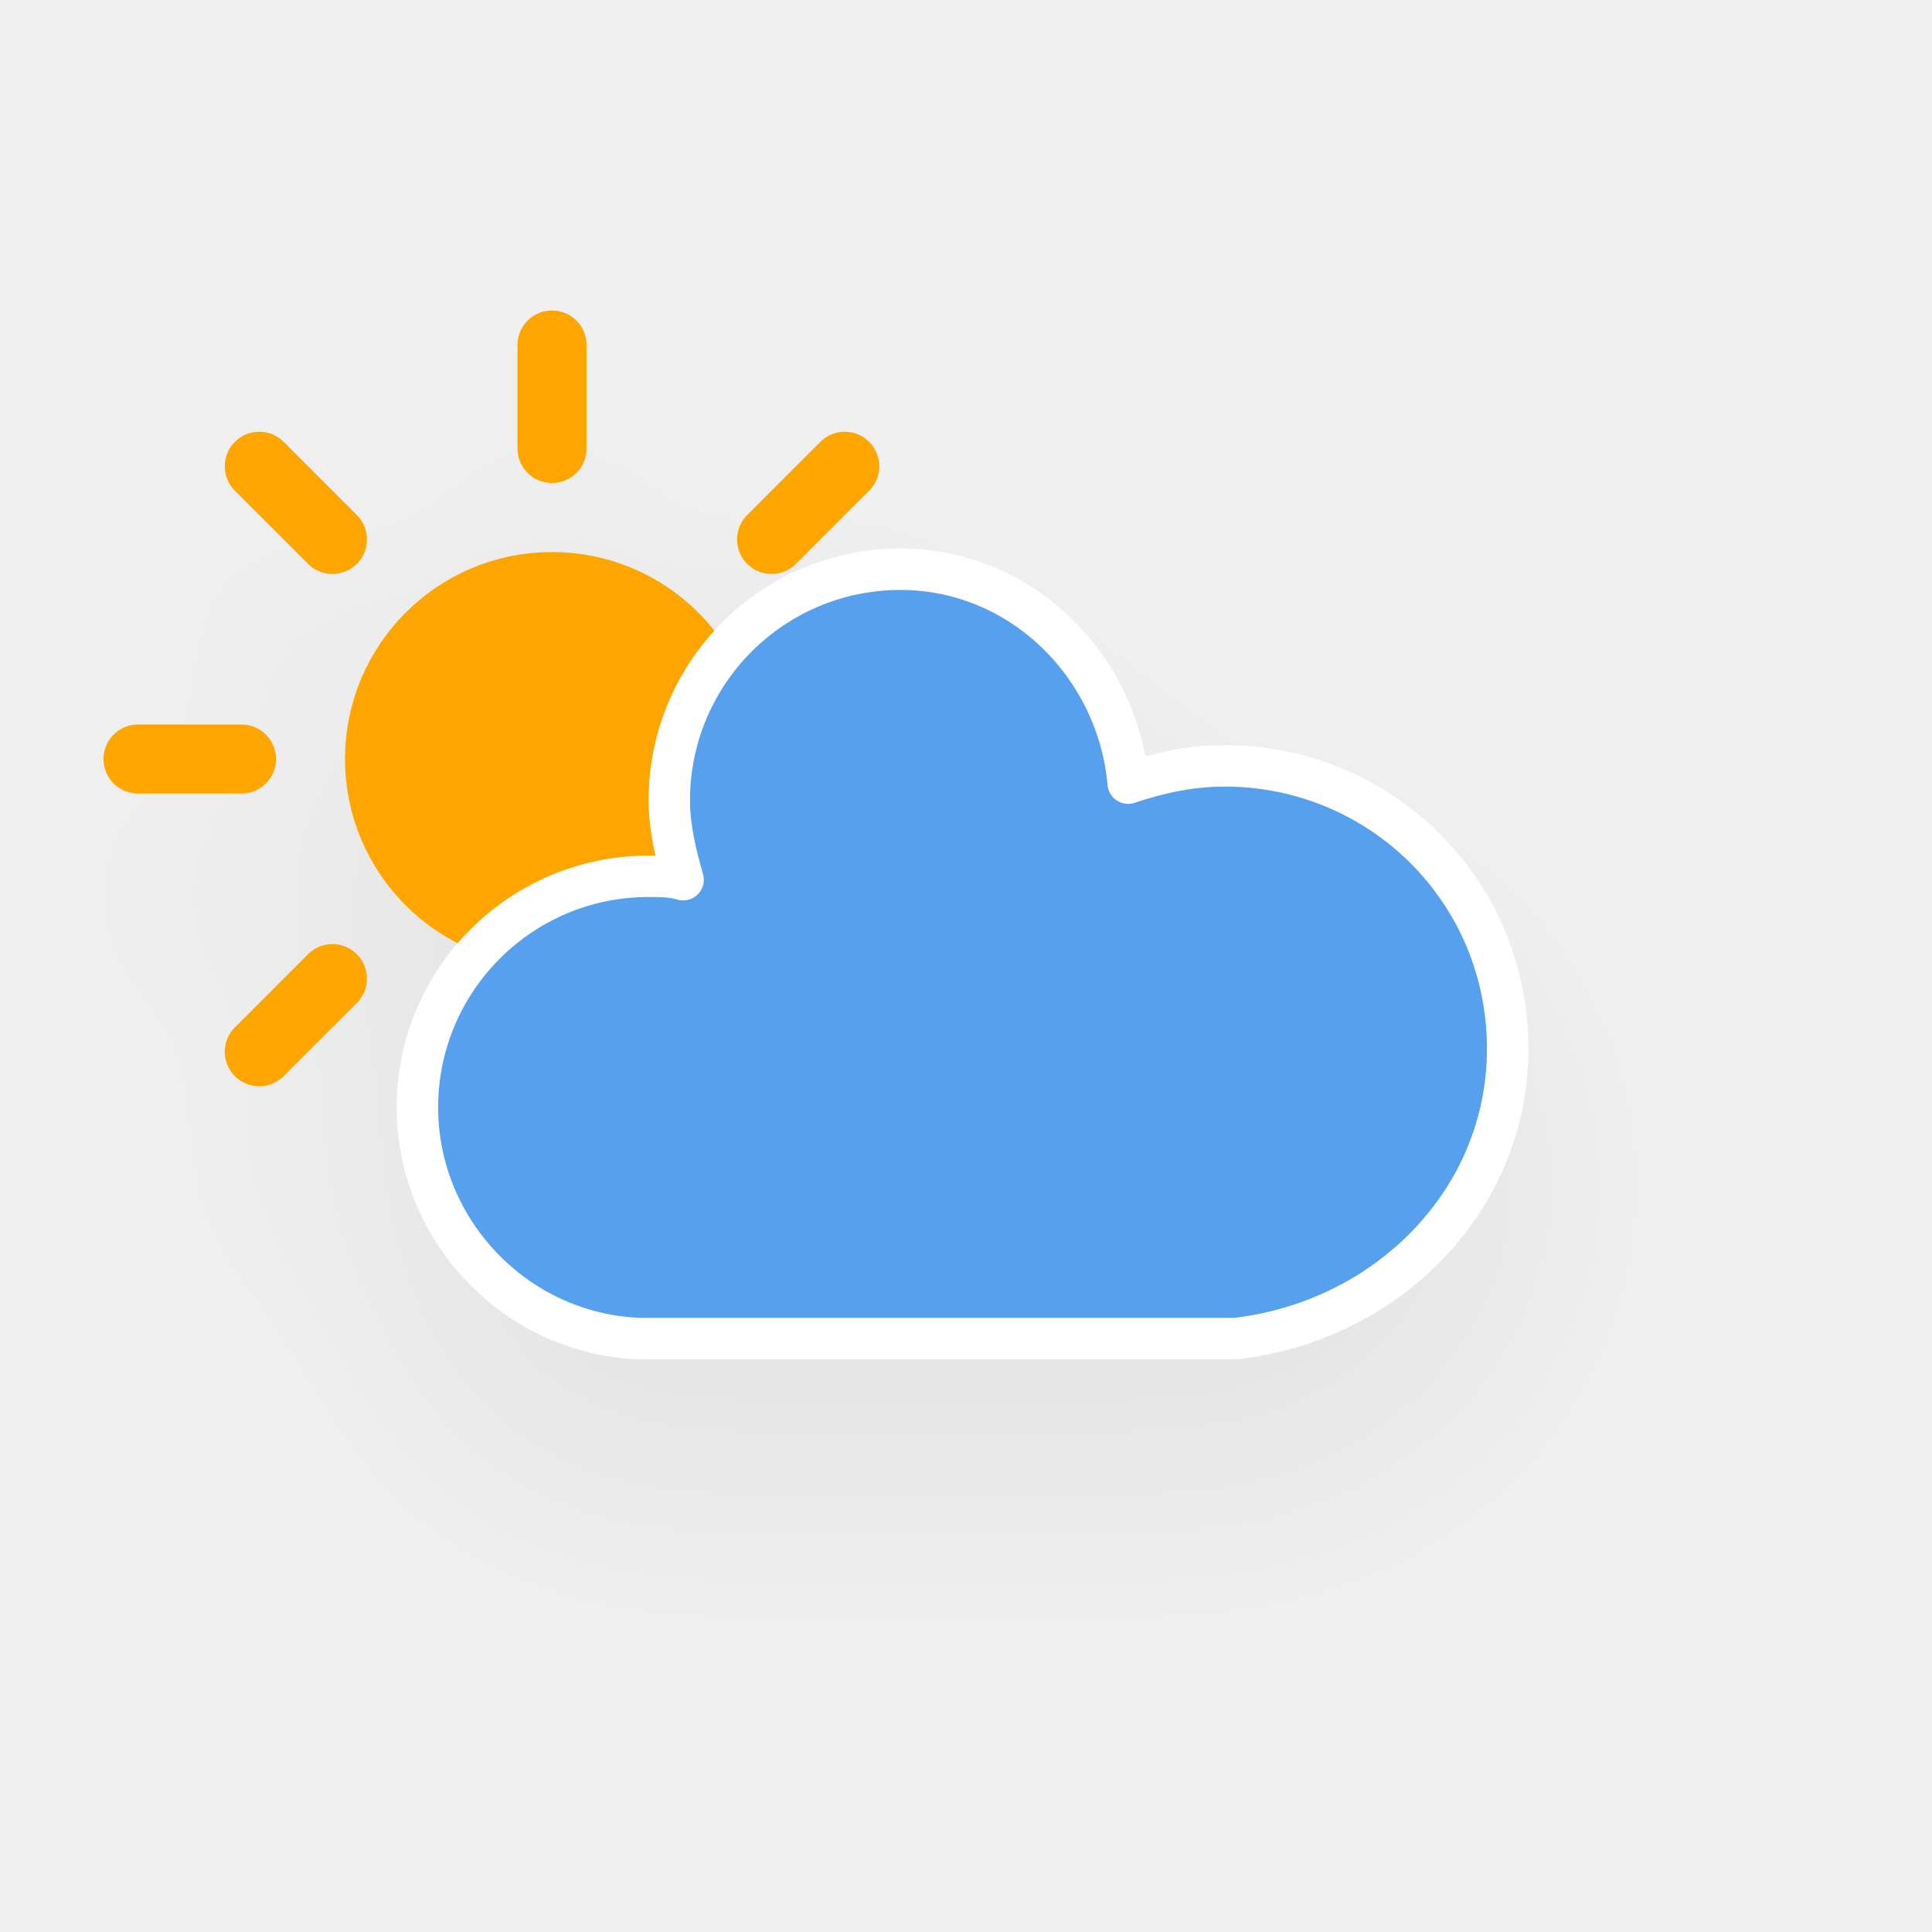
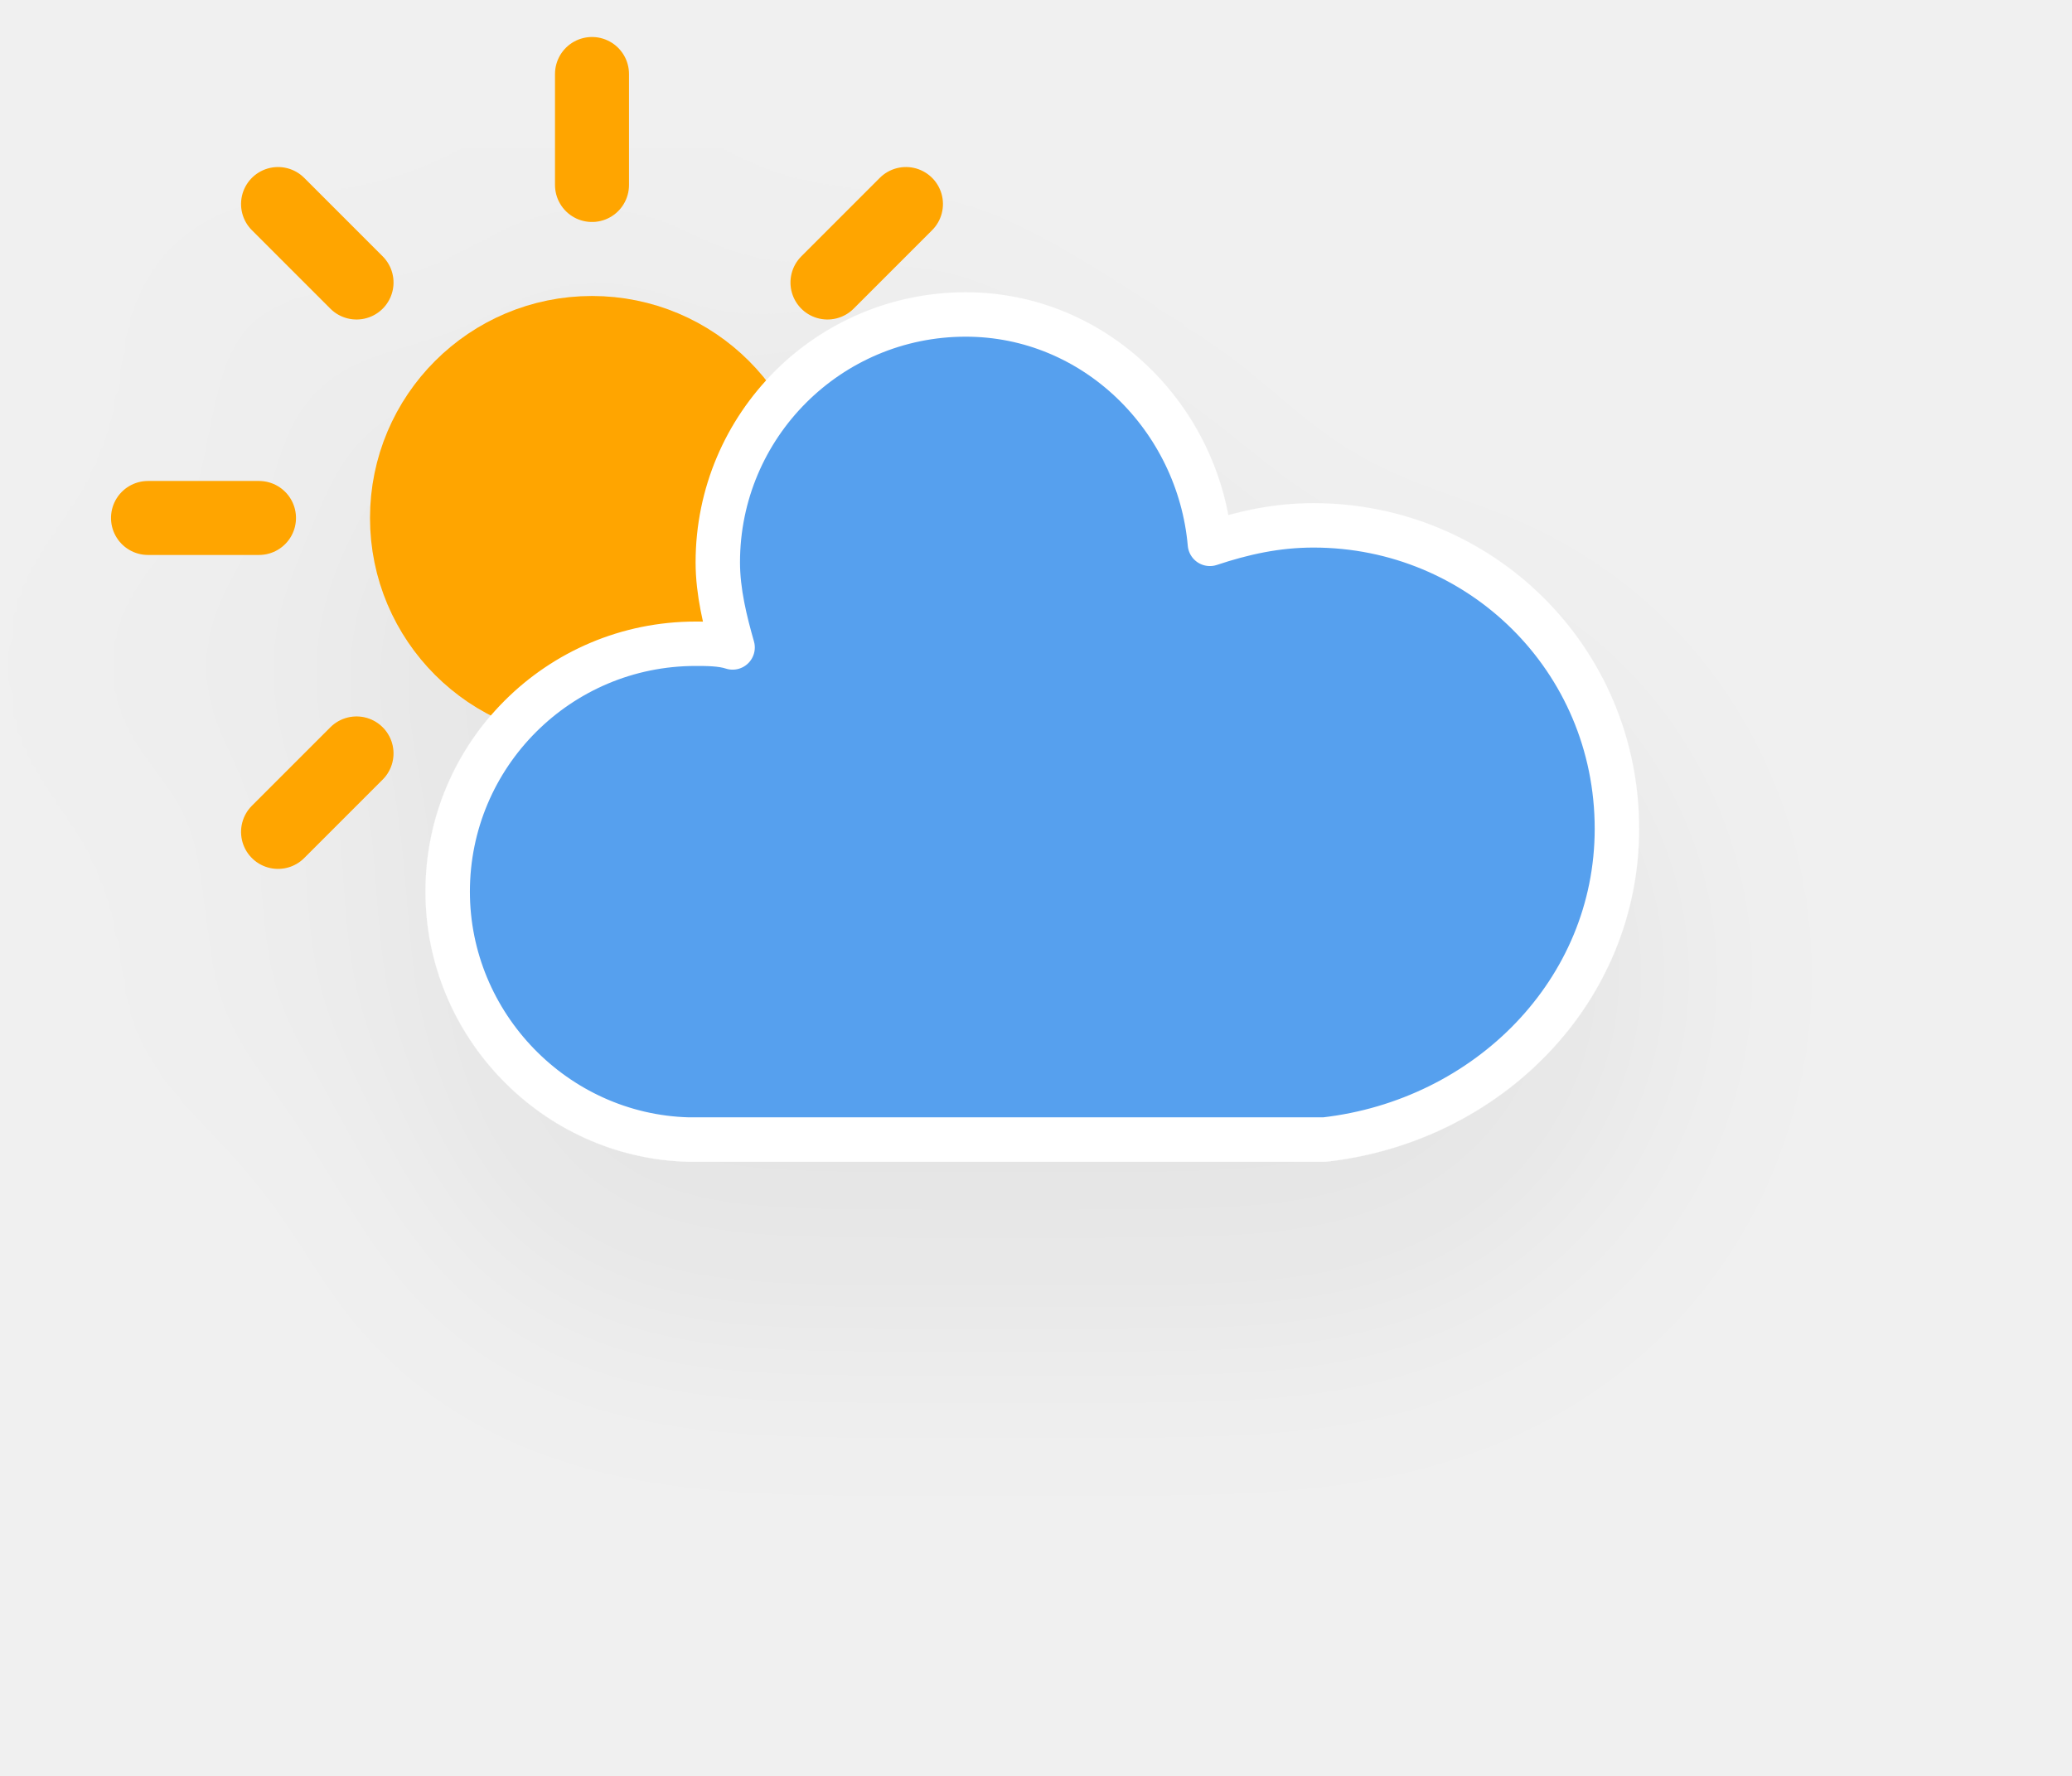
- <svg xmlns="http://www.w3.org/2000/svg" width="56" height="56" version="1.1">
+ <svg xmlns="http://www.w3.org/2000/svg" width="56" height="48" version="1.1">
  <defs>
    <filter id="blur" x="-.207" y="-.285" width="1.403" height="1.694">
      <feGaussianBlur in="SourceAlpha" stdDeviation="3" />
      <feOffset dx="0" dy="4" result="offsetblur" />
      <feComponentTransfer>
        <feFuncA slope="0.05" type="linear" />
      </feComponentTransfer>
      <feMerge>
        <feMergeNode />
        <feMergeNode in="SourceGraphic" />
      </feMerge>
    </filter>
  </defs>
-   <g transform="translate(-4 -4)" filter="url(#blur)">
+   <g transform="translate(-4,-12)" filter="url(#blur)">
    <g transform="translate(20,10)">
      <g transform="translate(0,16)">
        <g class="am-weather-sun">
          <line transform="translate(0,9)" y2="3" fill="none" stroke="#ffa500" stroke-linecap="round" stroke-width="2" />
          <g transform="rotate(45)">
            <line transform="translate(0,9)" y2="3" fill="none" stroke="#ffa500" stroke-linecap="round" stroke-width="2" />
          </g>
          <g transform="rotate(90)">
            <line transform="translate(0,9)" y2="3" fill="none" stroke="#ffa500" stroke-linecap="round" stroke-width="2" />
          </g>
          <g transform="rotate(135)">
            <line transform="translate(0,9)" y2="3" fill="none" stroke="#ffa500" stroke-linecap="round" stroke-width="2" />
          </g>
          <g transform="scale(-1)">
            <line transform="translate(0,9)" y2="3" fill="none" stroke="#ffa500" stroke-linecap="round" stroke-width="2" />
          </g>
          <g transform="rotate(225)">
            <line transform="translate(0,9)" y2="3" fill="none" stroke="#ffa500" stroke-linecap="round" stroke-width="2" />
          </g>
          <g transform="rotate(-90)">
            <line transform="translate(0,9)" y2="3" fill="none" stroke="#ffa500" stroke-linecap="round" stroke-width="2" />
          </g>
          <g transform="rotate(-45)">
            <line transform="translate(0,9)" y2="3" fill="none" stroke="#ffa500" stroke-linecap="round" stroke-width="2" />
          </g>
        </g>
        <circle r="5" fill="#ffa500" stroke="#ffa500" stroke-width="2" />
      </g>
      <g class="am-weather-cloud-2">
        <path transform="translate(-20,-11)" d="m47.7 35.4c0-4.6-3.7-8.2-8.2-8.2-1 0-1.9 0.2-2.8 0.5-0.3-3.4-3.1-6.2-6.6-6.2-3.7 0-6.7 3-6.7 6.7 0 0.8 0.2 1.6 0.4 2.3-0.3-0.1-0.7-0.1-1-0.1-3.7 0-6.7 3-6.7 6.7 0 3.6 2.9 6.6 6.5 6.7h17.2c4.4-0.5 7.9-4 7.9-8.4z" fill="#57a0ee" stroke="#fff" stroke-linejoin="round" stroke-width="1.2" />
      </g>
    </g>
  </g>
</svg>
